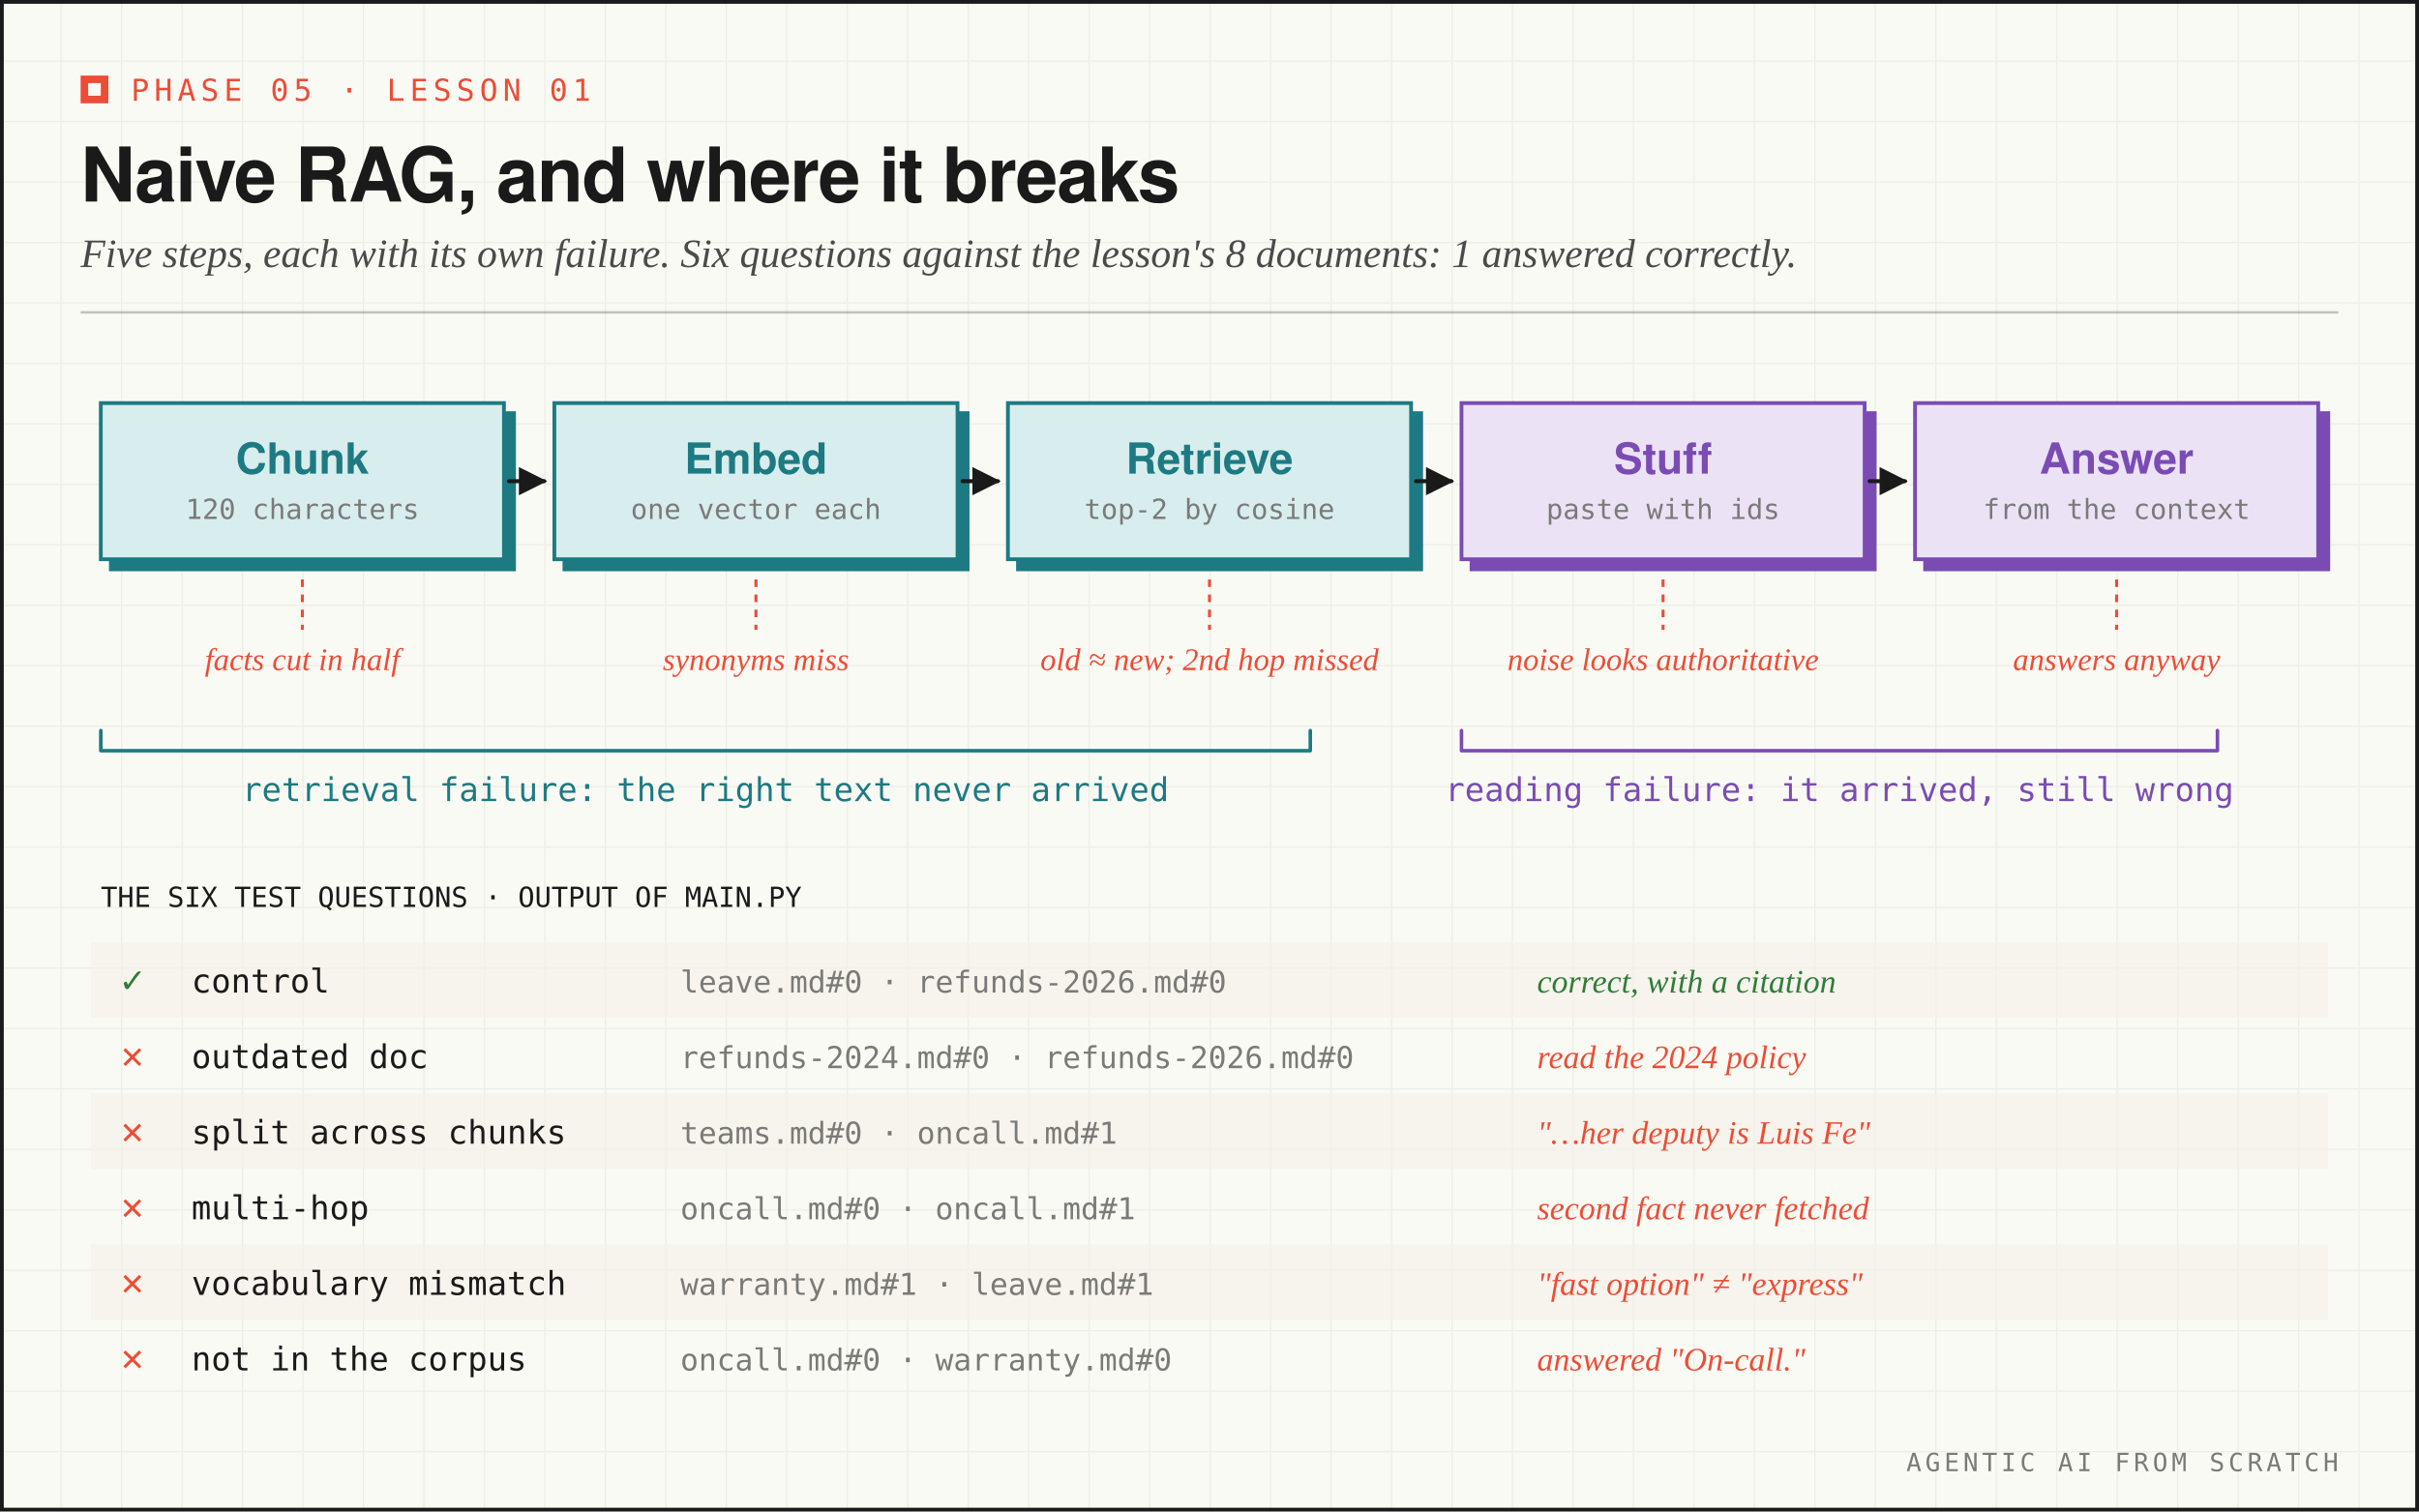
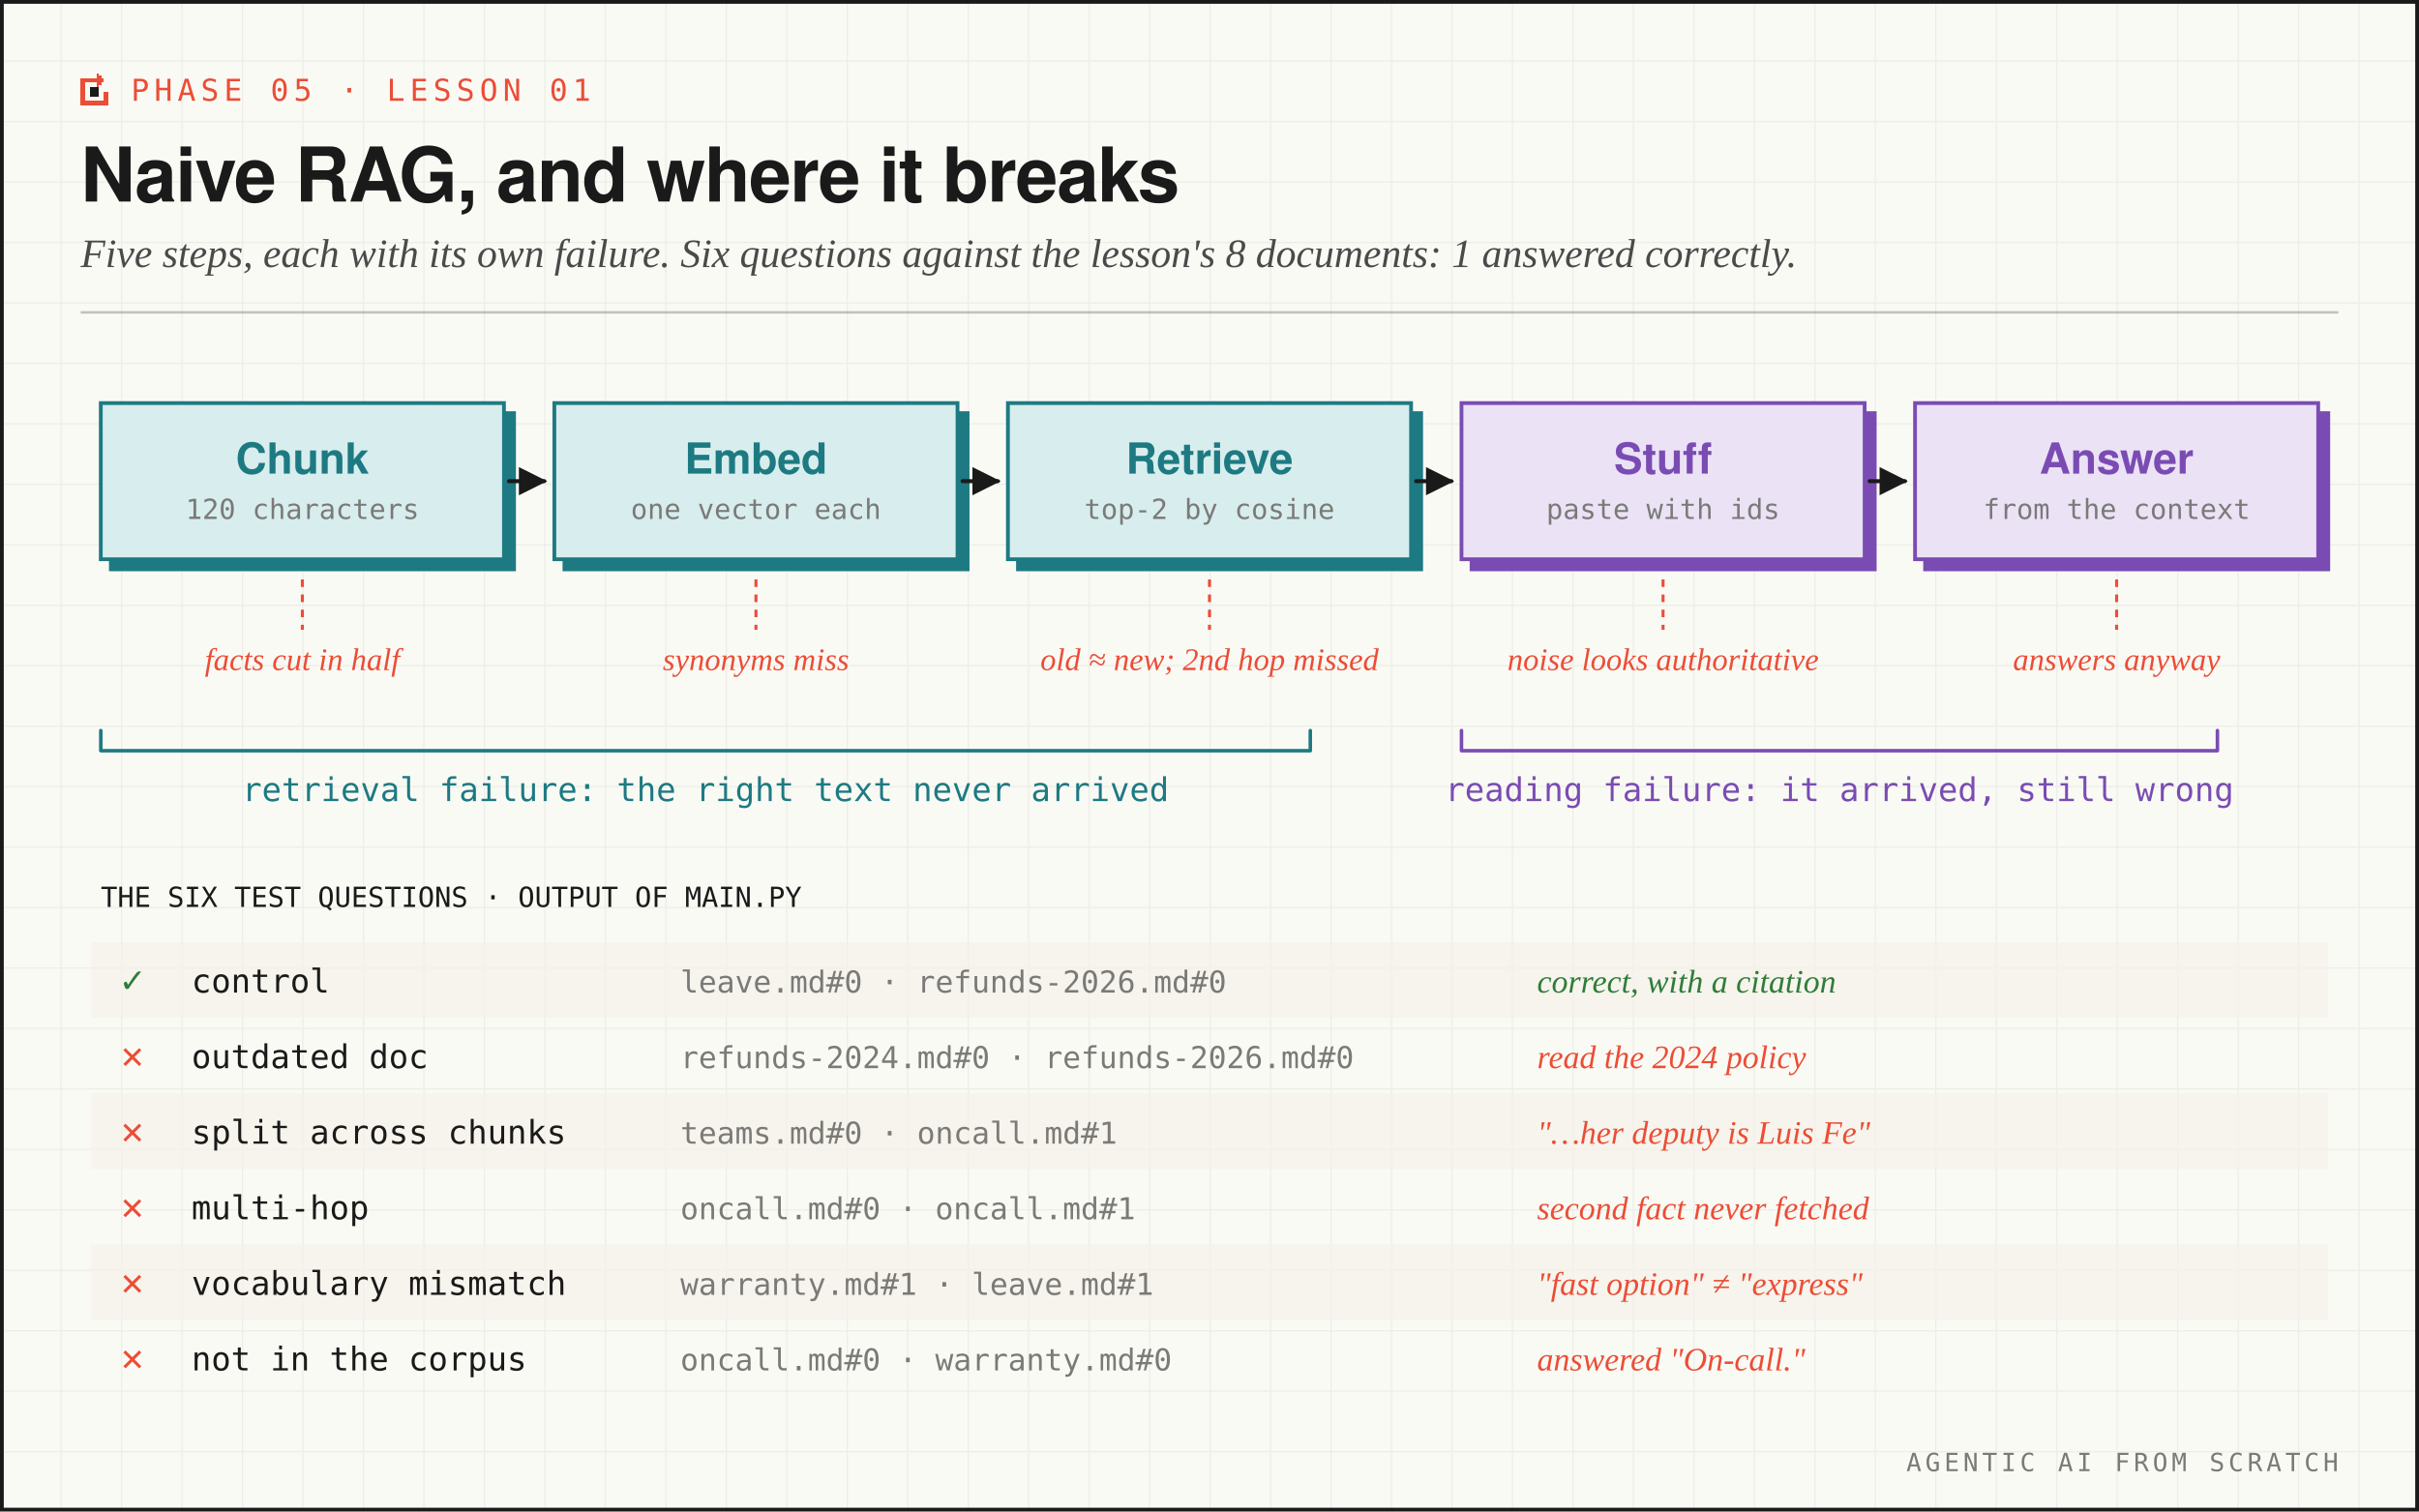
<svg xmlns="http://www.w3.org/2000/svg" width="960" height="600" viewBox="0 0 960 600" role="img" aria-label="Naive RAG, and where it breaks">
  <defs>
    <pattern id="grid" width="24" height="24" patternUnits="userSpaceOnUse">
      <path d="M24 0H0V24" fill="none" stroke="rgba(26,26,26,0.055)" stroke-width="1" />
    </pattern>
    <marker id="ar-ink" viewBox="0 0 10 10" refX="9" refY="5" markerWidth="7" markerHeight="7" orient="auto-start-reverse">
      <path d="M0 0L10 5L0 10z" fill="#1a1a1a" />
    </marker>
    <marker id="ar-ink-s" viewBox="0 0 10 10" refX="9" refY="5" markerWidth="7" markerHeight="7" orient="auto-start-reverse">
      <path d="M0 0L10 5L0 10z" fill="#1a1a1a" />
    </marker>
    <marker id="ar-red" viewBox="0 0 10 10" refX="9" refY="5" markerWidth="7" markerHeight="7" orient="auto-start-reverse">
      <path d="M0 0L10 5L0 10z" fill="#EC4D36" />
    </marker>
    <marker id="ar-red-s" viewBox="0 0 10 10" refX="9" refY="5" markerWidth="7" markerHeight="7" orient="auto-start-reverse">
      <path d="M0 0L10 5L0 10z" fill="#EC4D36" />
    </marker>
    <marker id="ar-teal" viewBox="0 0 10 10" refX="9" refY="5" markerWidth="7" markerHeight="7" orient="auto-start-reverse">
      <path d="M0 0L10 5L0 10z" fill="#1d7a82" />
    </marker>
    <marker id="ar-teal-s" viewBox="0 0 10 10" refX="9" refY="5" markerWidth="7" markerHeight="7" orient="auto-start-reverse">
      <path d="M0 0L10 5L0 10z" fill="#1d7a82" />
    </marker>
    <marker id="ar-amber" viewBox="0 0 10 10" refX="9" refY="5" markerWidth="7" markerHeight="7" orient="auto-start-reverse">
      <path d="M0 0L10 5L0 10z" fill="#b07d0c" />
    </marker>
    <marker id="ar-amber-s" viewBox="0 0 10 10" refX="9" refY="5" markerWidth="7" markerHeight="7" orient="auto-start-reverse">
      <path d="M0 0L10 5L0 10z" fill="#b07d0c" />
    </marker>
    <marker id="ar-violet" viewBox="0 0 10 10" refX="9" refY="5" markerWidth="7" markerHeight="7" orient="auto-start-reverse">
      <path d="M0 0L10 5L0 10z" fill="#7a4cb3" />
    </marker>
    <marker id="ar-violet-s" viewBox="0 0 10 10" refX="9" refY="5" markerWidth="7" markerHeight="7" orient="auto-start-reverse">
      <path d="M0 0L10 5L0 10z" fill="#7a4cb3" />
    </marker>
    <marker id="ar-mute" viewBox="0 0 10 10" refX="9" refY="5" markerWidth="7" markerHeight="7" orient="auto-start-reverse">
      <path d="M0 0L10 5L0 10z" fill="#7a7a78" />
    </marker>
    <marker id="ar-mute-s" viewBox="0 0 10 10" refX="9" refY="5" markerWidth="7" markerHeight="7" orient="auto-start-reverse">
      <path d="M0 0L10 5L0 10z" fill="#7a7a78" />
    </marker>
    <marker id="ar-green" viewBox="0 0 10 10" refX="9" refY="5" markerWidth="7" markerHeight="7" orient="auto-start-reverse">
      <path d="M0 0L10 5L0 10z" fill="#2f7d3a" />
    </marker>
    <marker id="ar-green-s" viewBox="0 0 10 10" refX="9" refY="5" markerWidth="7" markerHeight="7" orient="auto-start-reverse">
      <path d="M0 0L10 5L0 10z" fill="#2f7d3a" />
    </marker>
  </defs>
  <rect width="960" height="600" fill="#fafaf5" />
  <rect width="960" height="600" fill="url(#grid)" />
  <rect x="0.75" y="0.75" width="958.5" height="598.5" fill="none" stroke="#1a1a1a" stroke-width="1.5" />
-   <rect x="32" y="30" width="11" height="11" fill="#EC4D36" />
-   <rect x="35" y="33" width="5" height="5" fill="#fafaf5" />
+   <g transform="translate(30.1667 28.1667) scale(0.916667)" shape-rendering="crispEdges">
+     <path d="M2 3h7v2H4v8h8V9h2v6H2zM9 1h1v6H9zM10 2h1v4h-1zM11 3h1v2h-1z" fill="#EC4D36" />
+     <path d="M6 7h4v4H6z" fill="#1a1a1a" />
+   </g>
  <text x="52" y="40" font-family="'JetBrains Mono',ui-monospace,Menlo,Consolas,monospace" font-size="12" letter-spacing="2" fill="#EC4D36">PHASE 05 · LESSON 01</text>
  <text x="32" y="80" font-family="'Space Grotesk','Helvetica Neue',Helvetica,Arial,sans-serif" font-size="30" font-weight="700" letter-spacing="-0.5" fill="#1a1a1a">Naive RAG, and where it breaks</text>
  <text x="32" y="106" font-family="'Source Serif 4',Georgia,'Times New Roman',serif" font-size="16" font-style="italic" fill="#4a4a4a">Five steps, each with its own failure. Six questions against the lesson's 8 documents: 1 answered correctly.</text>
  <line x1="32" y1="124" x2="928" y2="124" stroke="#1a1a1a" stroke-width="1" opacity="0.25" />
  <rect x="44" y="164" width="160" height="62" fill="#1d7a82" stroke="#1d7a82" stroke-width="1.5" />
  <rect x="40" y="160" width="160" height="62" fill="#d8eded" stroke="#1d7a82" stroke-width="1.5" />
  <text x="120.0" y="188.0" font-family="'Space Grotesk','Helvetica Neue',Helvetica,Arial,sans-serif" font-size="17" fill="#1d7a82" font-weight="600" text-anchor="middle">Chunk</text>
  <text x="120.0" y="206.0" font-family="'JetBrains Mono',ui-monospace,Menlo,Consolas,monospace" font-size="11" fill="#7a7a78" text-anchor="middle">120 characters</text>
  <line x1="120.0" y1="230" x2="120.0" y2="250" stroke="#EC4D36" stroke-width="1.2" stroke-dasharray="3 3" />
  <text x="120.0" y="266" font-family="'Source Serif 4',Georgia,'Times New Roman',serif" font-size="12.5" fill="#EC4D36" text-anchor="middle" font-style="italic">facts cut in half</text>
  <rect x="224" y="164" width="160" height="62" fill="#1d7a82" stroke="#1d7a82" stroke-width="1.5" />
  <rect x="220" y="160" width="160" height="62" fill="#d8eded" stroke="#1d7a82" stroke-width="1.5" />
  <text x="300.0" y="188.0" font-family="'Space Grotesk','Helvetica Neue',Helvetica,Arial,sans-serif" font-size="17" fill="#1d7a82" font-weight="600" text-anchor="middle">Embed</text>
  <text x="300.0" y="206.0" font-family="'JetBrains Mono',ui-monospace,Menlo,Consolas,monospace" font-size="11" fill="#7a7a78" text-anchor="middle">one vector each</text>
  <path d="M202 191 L216 191" fill="none" stroke="#1a1a1a" stroke-width="1.6" stroke-linejoin="round" stroke-linecap="round" marker-end="url(#ar-ink)" />
  <line x1="300.0" y1="230" x2="300.0" y2="250" stroke="#EC4D36" stroke-width="1.2" stroke-dasharray="3 3" />
  <text x="300.0" y="266" font-family="'Source Serif 4',Georgia,'Times New Roman',serif" font-size="12.5" fill="#EC4D36" text-anchor="middle" font-style="italic">synonyms miss</text>
  <rect x="404" y="164" width="160" height="62" fill="#1d7a82" stroke="#1d7a82" stroke-width="1.5" />
  <rect x="400" y="160" width="160" height="62" fill="#d8eded" stroke="#1d7a82" stroke-width="1.5" />
  <text x="480.0" y="188.0" font-family="'Space Grotesk','Helvetica Neue',Helvetica,Arial,sans-serif" font-size="17" fill="#1d7a82" font-weight="600" text-anchor="middle">Retrieve</text>
  <text x="480.0" y="206.0" font-family="'JetBrains Mono',ui-monospace,Menlo,Consolas,monospace" font-size="11" fill="#7a7a78" text-anchor="middle">top-2 by cosine</text>
  <path d="M382 191 L396 191" fill="none" stroke="#1a1a1a" stroke-width="1.6" stroke-linejoin="round" stroke-linecap="round" marker-end="url(#ar-ink)" />
  <line x1="480.0" y1="230" x2="480.0" y2="250" stroke="#EC4D36" stroke-width="1.2" stroke-dasharray="3 3" />
  <text x="480.0" y="266" font-family="'Source Serif 4',Georgia,'Times New Roman',serif" font-size="12.5" fill="#EC4D36" text-anchor="middle" font-style="italic">old ≈ new; 2nd hop missed</text>
  <rect x="584" y="164" width="160" height="62" fill="#7a4cb3" stroke="#7a4cb3" stroke-width="1.5" />
  <rect x="580" y="160" width="160" height="62" fill="#ebe2f6" stroke="#7a4cb3" stroke-width="1.5" />
  <text x="660.0" y="188.0" font-family="'Space Grotesk','Helvetica Neue',Helvetica,Arial,sans-serif" font-size="17" fill="#7a4cb3" font-weight="600" text-anchor="middle">Stuff</text>
  <text x="660.0" y="206.0" font-family="'JetBrains Mono',ui-monospace,Menlo,Consolas,monospace" font-size="11" fill="#7a7a78" text-anchor="middle">paste with ids</text>
  <path d="M562 191 L576 191" fill="none" stroke="#1a1a1a" stroke-width="1.6" stroke-linejoin="round" stroke-linecap="round" marker-end="url(#ar-ink)" />
  <line x1="660.0" y1="230" x2="660.0" y2="250" stroke="#EC4D36" stroke-width="1.2" stroke-dasharray="3 3" />
  <text x="660.0" y="266" font-family="'Source Serif 4',Georgia,'Times New Roman',serif" font-size="12.5" fill="#EC4D36" text-anchor="middle" font-style="italic">noise looks authoritative</text>
  <rect x="764" y="164" width="160" height="62" fill="#7a4cb3" stroke="#7a4cb3" stroke-width="1.5" />
  <rect x="760" y="160" width="160" height="62" fill="#ebe2f6" stroke="#7a4cb3" stroke-width="1.5" />
  <text x="840.0" y="188.0" font-family="'Space Grotesk','Helvetica Neue',Helvetica,Arial,sans-serif" font-size="17" fill="#7a4cb3" font-weight="600" text-anchor="middle">Answer</text>
  <text x="840.0" y="206.0" font-family="'JetBrains Mono',ui-monospace,Menlo,Consolas,monospace" font-size="11" fill="#7a7a78" text-anchor="middle">from the context</text>
  <path d="M742 191 L756 191" fill="none" stroke="#1a1a1a" stroke-width="1.6" stroke-linejoin="round" stroke-linecap="round" marker-end="url(#ar-ink)" />
  <line x1="840.0" y1="230" x2="840.0" y2="250" stroke="#EC4D36" stroke-width="1.2" stroke-dasharray="3 3" />
  <text x="840.0" y="266" font-family="'Source Serif 4',Georgia,'Times New Roman',serif" font-size="12.5" fill="#EC4D36" text-anchor="middle" font-style="italic">answers anyway</text>
  <path d="M40 290 L40 298 L520 298 L520 290" fill="none" stroke="#1d7a82" stroke-width="1.4" stroke-linejoin="round" stroke-linecap="round" />
  <text x="280" y="318" font-family="'JetBrains Mono',ui-monospace,Menlo,Consolas,monospace" font-size="13" fill="#1d7a82" text-anchor="middle">retrieval failure: the right text never arrived</text>
  <path d="M580 290 L580 298 L880 298 L880 290" fill="none" stroke="#7a4cb3" stroke-width="1.4" stroke-linejoin="round" stroke-linecap="round" />
  <text x="730" y="318" font-family="'JetBrains Mono',ui-monospace,Menlo,Consolas,monospace" font-size="13" fill="#7a4cb3" text-anchor="middle">reading failure: it arrived, still wrong</text>
  <text x="40" y="360" font-family="'JetBrains Mono',ui-monospace,Menlo,Consolas,monospace" font-size="11" fill="#1a1a1a">THE SIX TEST QUESTIONS · OUTPUT OF MAIN.PY</text>
  <rect x="36" y="374" width="888" height="30" fill="#f3f1e8" stroke="none" stroke-width="0" opacity="0.7" />
  <text x="48" y="394" font-family="'JetBrains Mono',ui-monospace,Menlo,Consolas,monospace" font-size="15" fill="#2f7d3a" font-weight="700">✓</text>
  <text x="76" y="394" font-family="'JetBrains Mono',ui-monospace,Menlo,Consolas,monospace" font-size="13" fill="#1a1a1a">control</text>
  <text x="270" y="394" font-family="'JetBrains Mono',ui-monospace,Menlo,Consolas,monospace" font-size="12" fill="#7a7a78">leave.md#0 · refunds-2026.md#0</text>
  <text x="610" y="394" font-family="'Source Serif 4',Georgia,'Times New Roman',serif" font-size="13" fill="#2f7d3a" font-style="italic">correct, with a citation</text>
  <text x="48" y="424" font-family="'JetBrains Mono',ui-monospace,Menlo,Consolas,monospace" font-size="15" fill="#EC4D36" font-weight="700">✕</text>
  <text x="76" y="424" font-family="'JetBrains Mono',ui-monospace,Menlo,Consolas,monospace" font-size="13" fill="#1a1a1a">outdated doc</text>
  <text x="270" y="424" font-family="'JetBrains Mono',ui-monospace,Menlo,Consolas,monospace" font-size="12" fill="#7a7a78">refunds-2024.md#0 · refunds-2026.md#0</text>
  <text x="610" y="424" font-family="'Source Serif 4',Georgia,'Times New Roman',serif" font-size="13" fill="#EC4D36" font-style="italic">read the 2024 policy</text>
  <rect x="36" y="434" width="888" height="30" fill="#f3f1e8" stroke="none" stroke-width="0" opacity="0.7" />
  <text x="48" y="454" font-family="'JetBrains Mono',ui-monospace,Menlo,Consolas,monospace" font-size="15" fill="#EC4D36" font-weight="700">✕</text>
  <text x="76" y="454" font-family="'JetBrains Mono',ui-monospace,Menlo,Consolas,monospace" font-size="13" fill="#1a1a1a">split across chunks</text>
  <text x="270" y="454" font-family="'JetBrains Mono',ui-monospace,Menlo,Consolas,monospace" font-size="12" fill="#7a7a78">teams.md#0 · oncall.md#1</text>
  <text x="610" y="454" font-family="'Source Serif 4',Georgia,'Times New Roman',serif" font-size="13" fill="#EC4D36" font-style="italic">"…her deputy is Luis Fe"</text>
  <text x="48" y="484" font-family="'JetBrains Mono',ui-monospace,Menlo,Consolas,monospace" font-size="15" fill="#EC4D36" font-weight="700">✕</text>
  <text x="76" y="484" font-family="'JetBrains Mono',ui-monospace,Menlo,Consolas,monospace" font-size="13" fill="#1a1a1a">multi-hop</text>
  <text x="270" y="484" font-family="'JetBrains Mono',ui-monospace,Menlo,Consolas,monospace" font-size="12" fill="#7a7a78">oncall.md#0 · oncall.md#1</text>
  <text x="610" y="484" font-family="'Source Serif 4',Georgia,'Times New Roman',serif" font-size="13" fill="#EC4D36" font-style="italic">second fact never fetched</text>
  <rect x="36" y="494" width="888" height="30" fill="#f3f1e8" stroke="none" stroke-width="0" opacity="0.7" />
  <text x="48" y="514" font-family="'JetBrains Mono',ui-monospace,Menlo,Consolas,monospace" font-size="15" fill="#EC4D36" font-weight="700">✕</text>
  <text x="76" y="514" font-family="'JetBrains Mono',ui-monospace,Menlo,Consolas,monospace" font-size="13" fill="#1a1a1a">vocabulary mismatch</text>
  <text x="270" y="514" font-family="'JetBrains Mono',ui-monospace,Menlo,Consolas,monospace" font-size="12" fill="#7a7a78">warranty.md#1 · leave.md#1</text>
  <text x="610" y="514" font-family="'Source Serif 4',Georgia,'Times New Roman',serif" font-size="13" fill="#EC4D36" font-style="italic">"fast option" ≠ "express"</text>
  <text x="48" y="544" font-family="'JetBrains Mono',ui-monospace,Menlo,Consolas,monospace" font-size="15" fill="#EC4D36" font-weight="700">✕</text>
  <text x="76" y="544" font-family="'JetBrains Mono',ui-monospace,Menlo,Consolas,monospace" font-size="13" fill="#1a1a1a">not in the corpus</text>
  <text x="270" y="544" font-family="'JetBrains Mono',ui-monospace,Menlo,Consolas,monospace" font-size="12" fill="#7a7a78">oncall.md#0 · warranty.md#0</text>
  <text x="610" y="544" font-family="'Source Serif 4',Georgia,'Times New Roman',serif" font-size="13" fill="#EC4D36" font-style="italic">answered "On-call."</text>
  <text x="928" y="584" font-family="'JetBrains Mono',ui-monospace,Menlo,Consolas,monospace" font-size="10" letter-spacing="1.5" fill="#7a7a78" text-anchor="end">AGENTIC AI FROM SCRATCH</text>
</svg>
